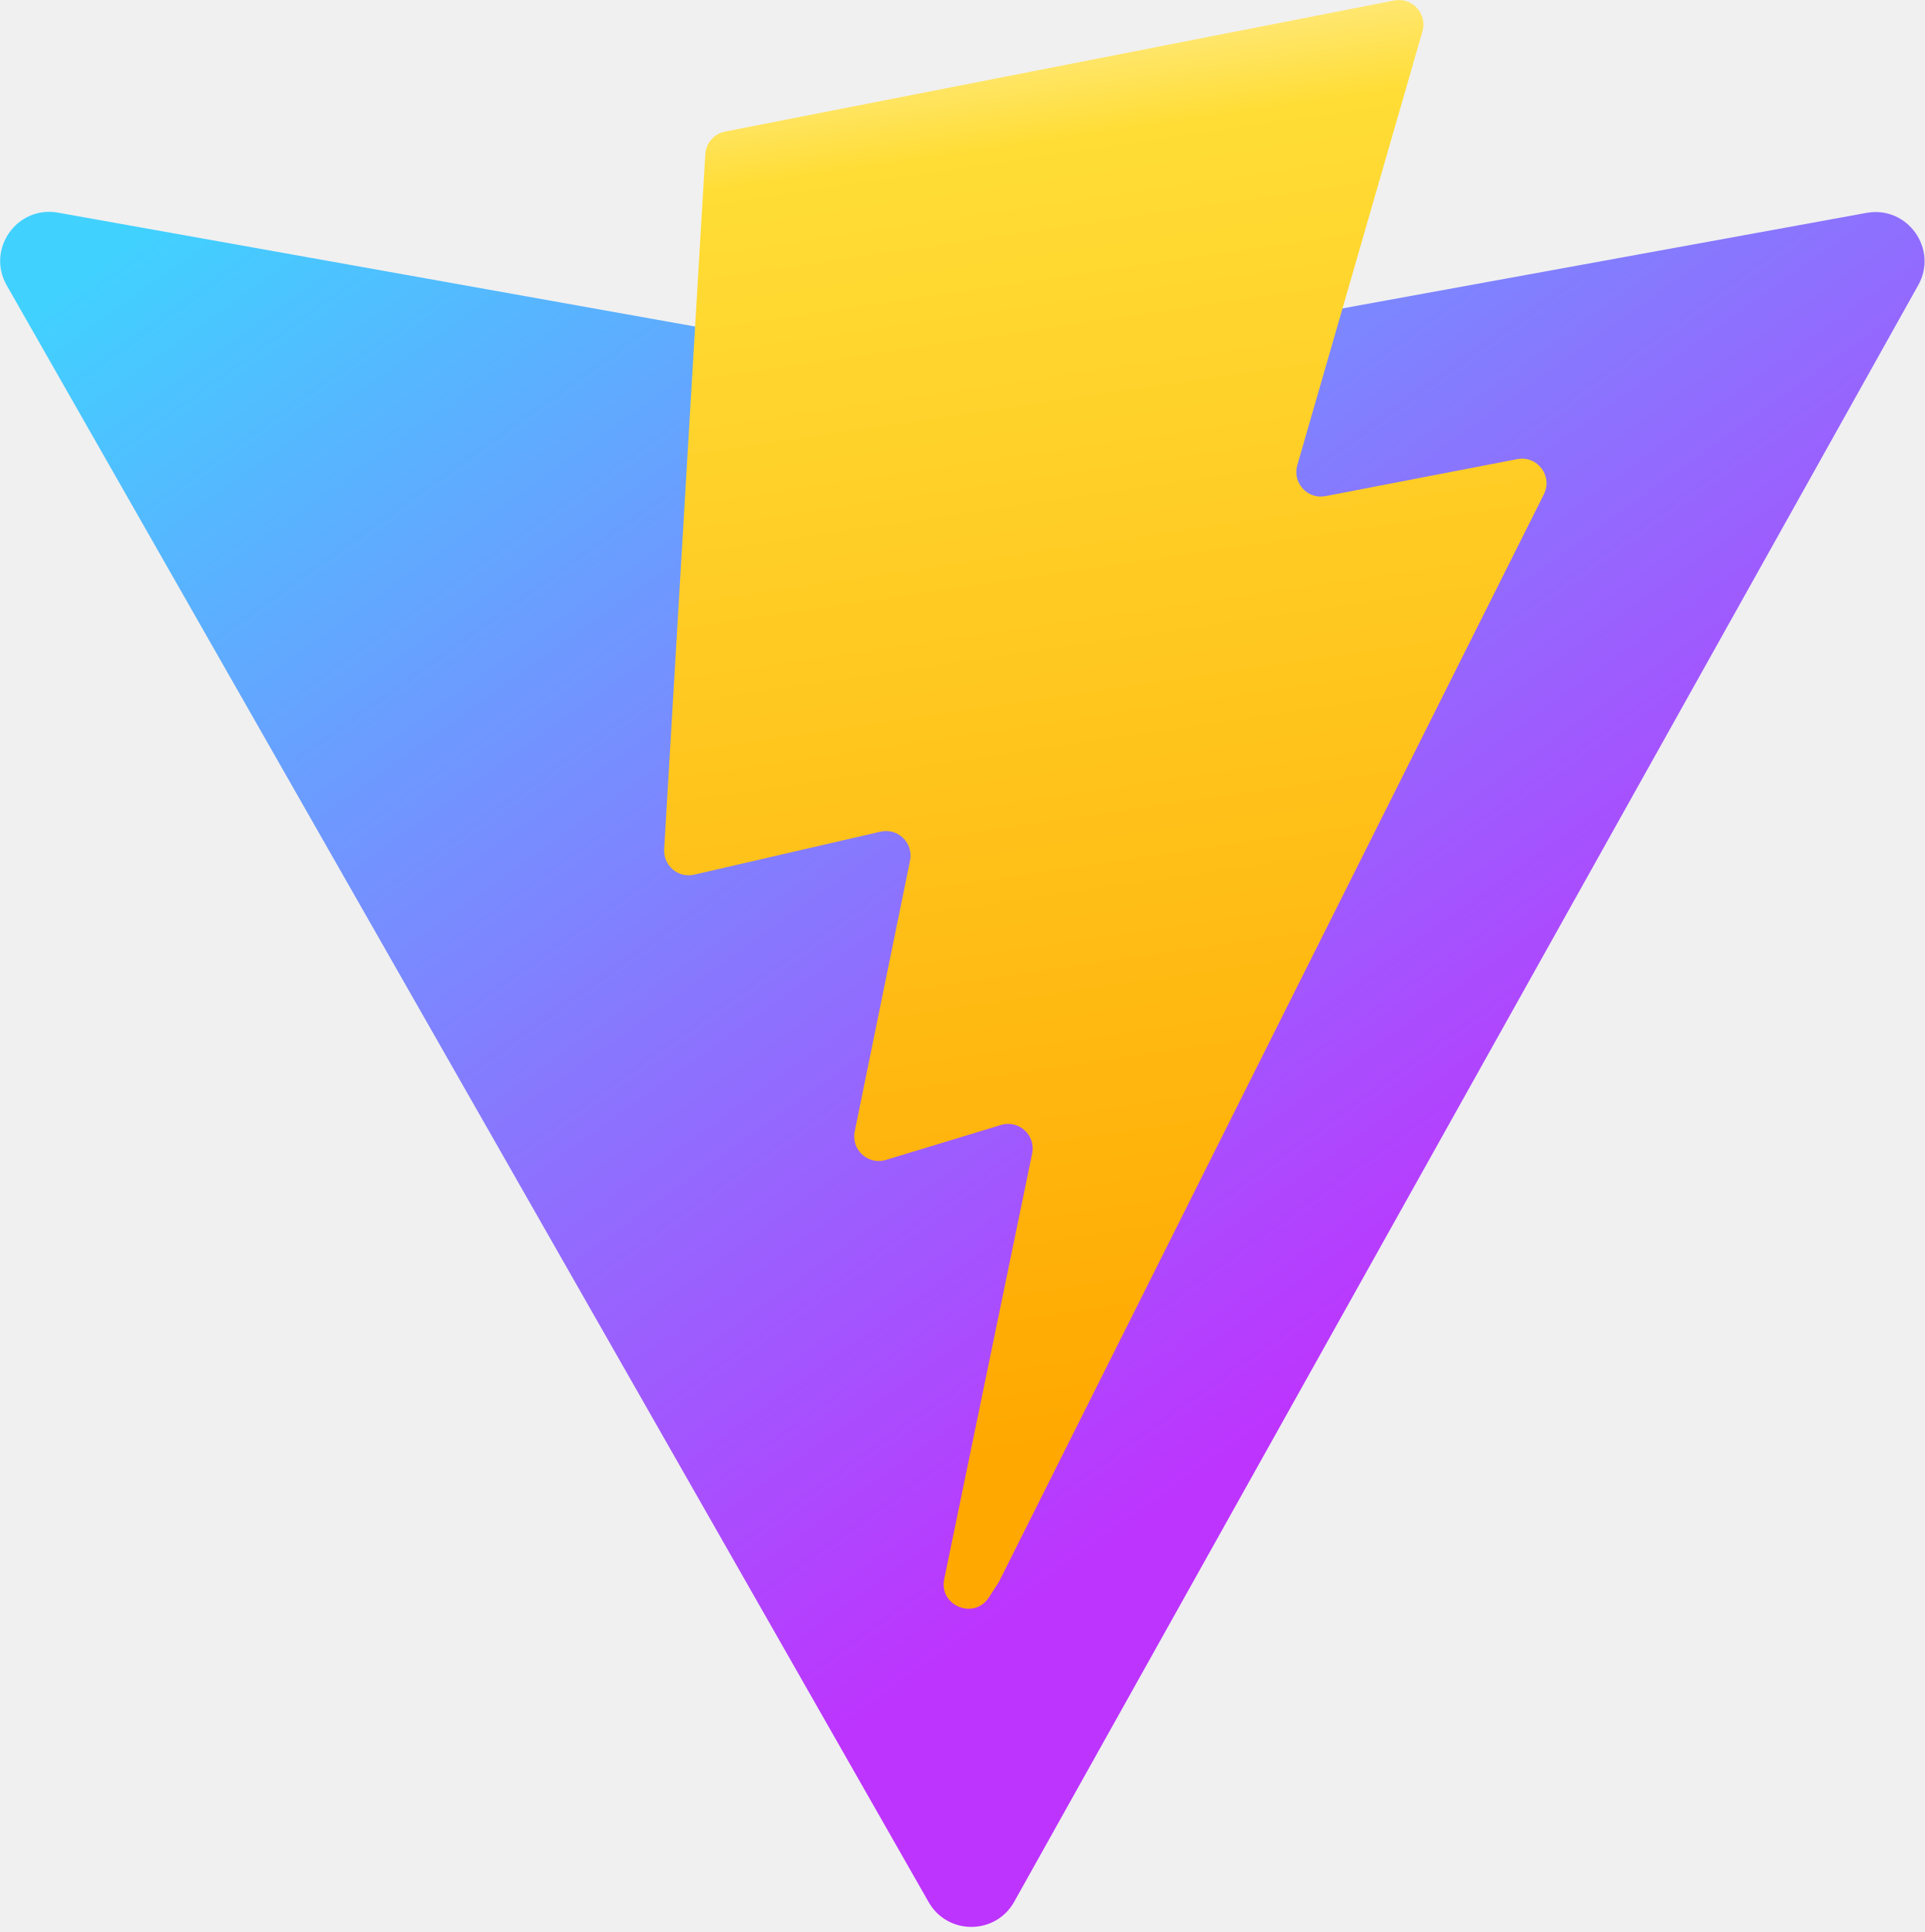
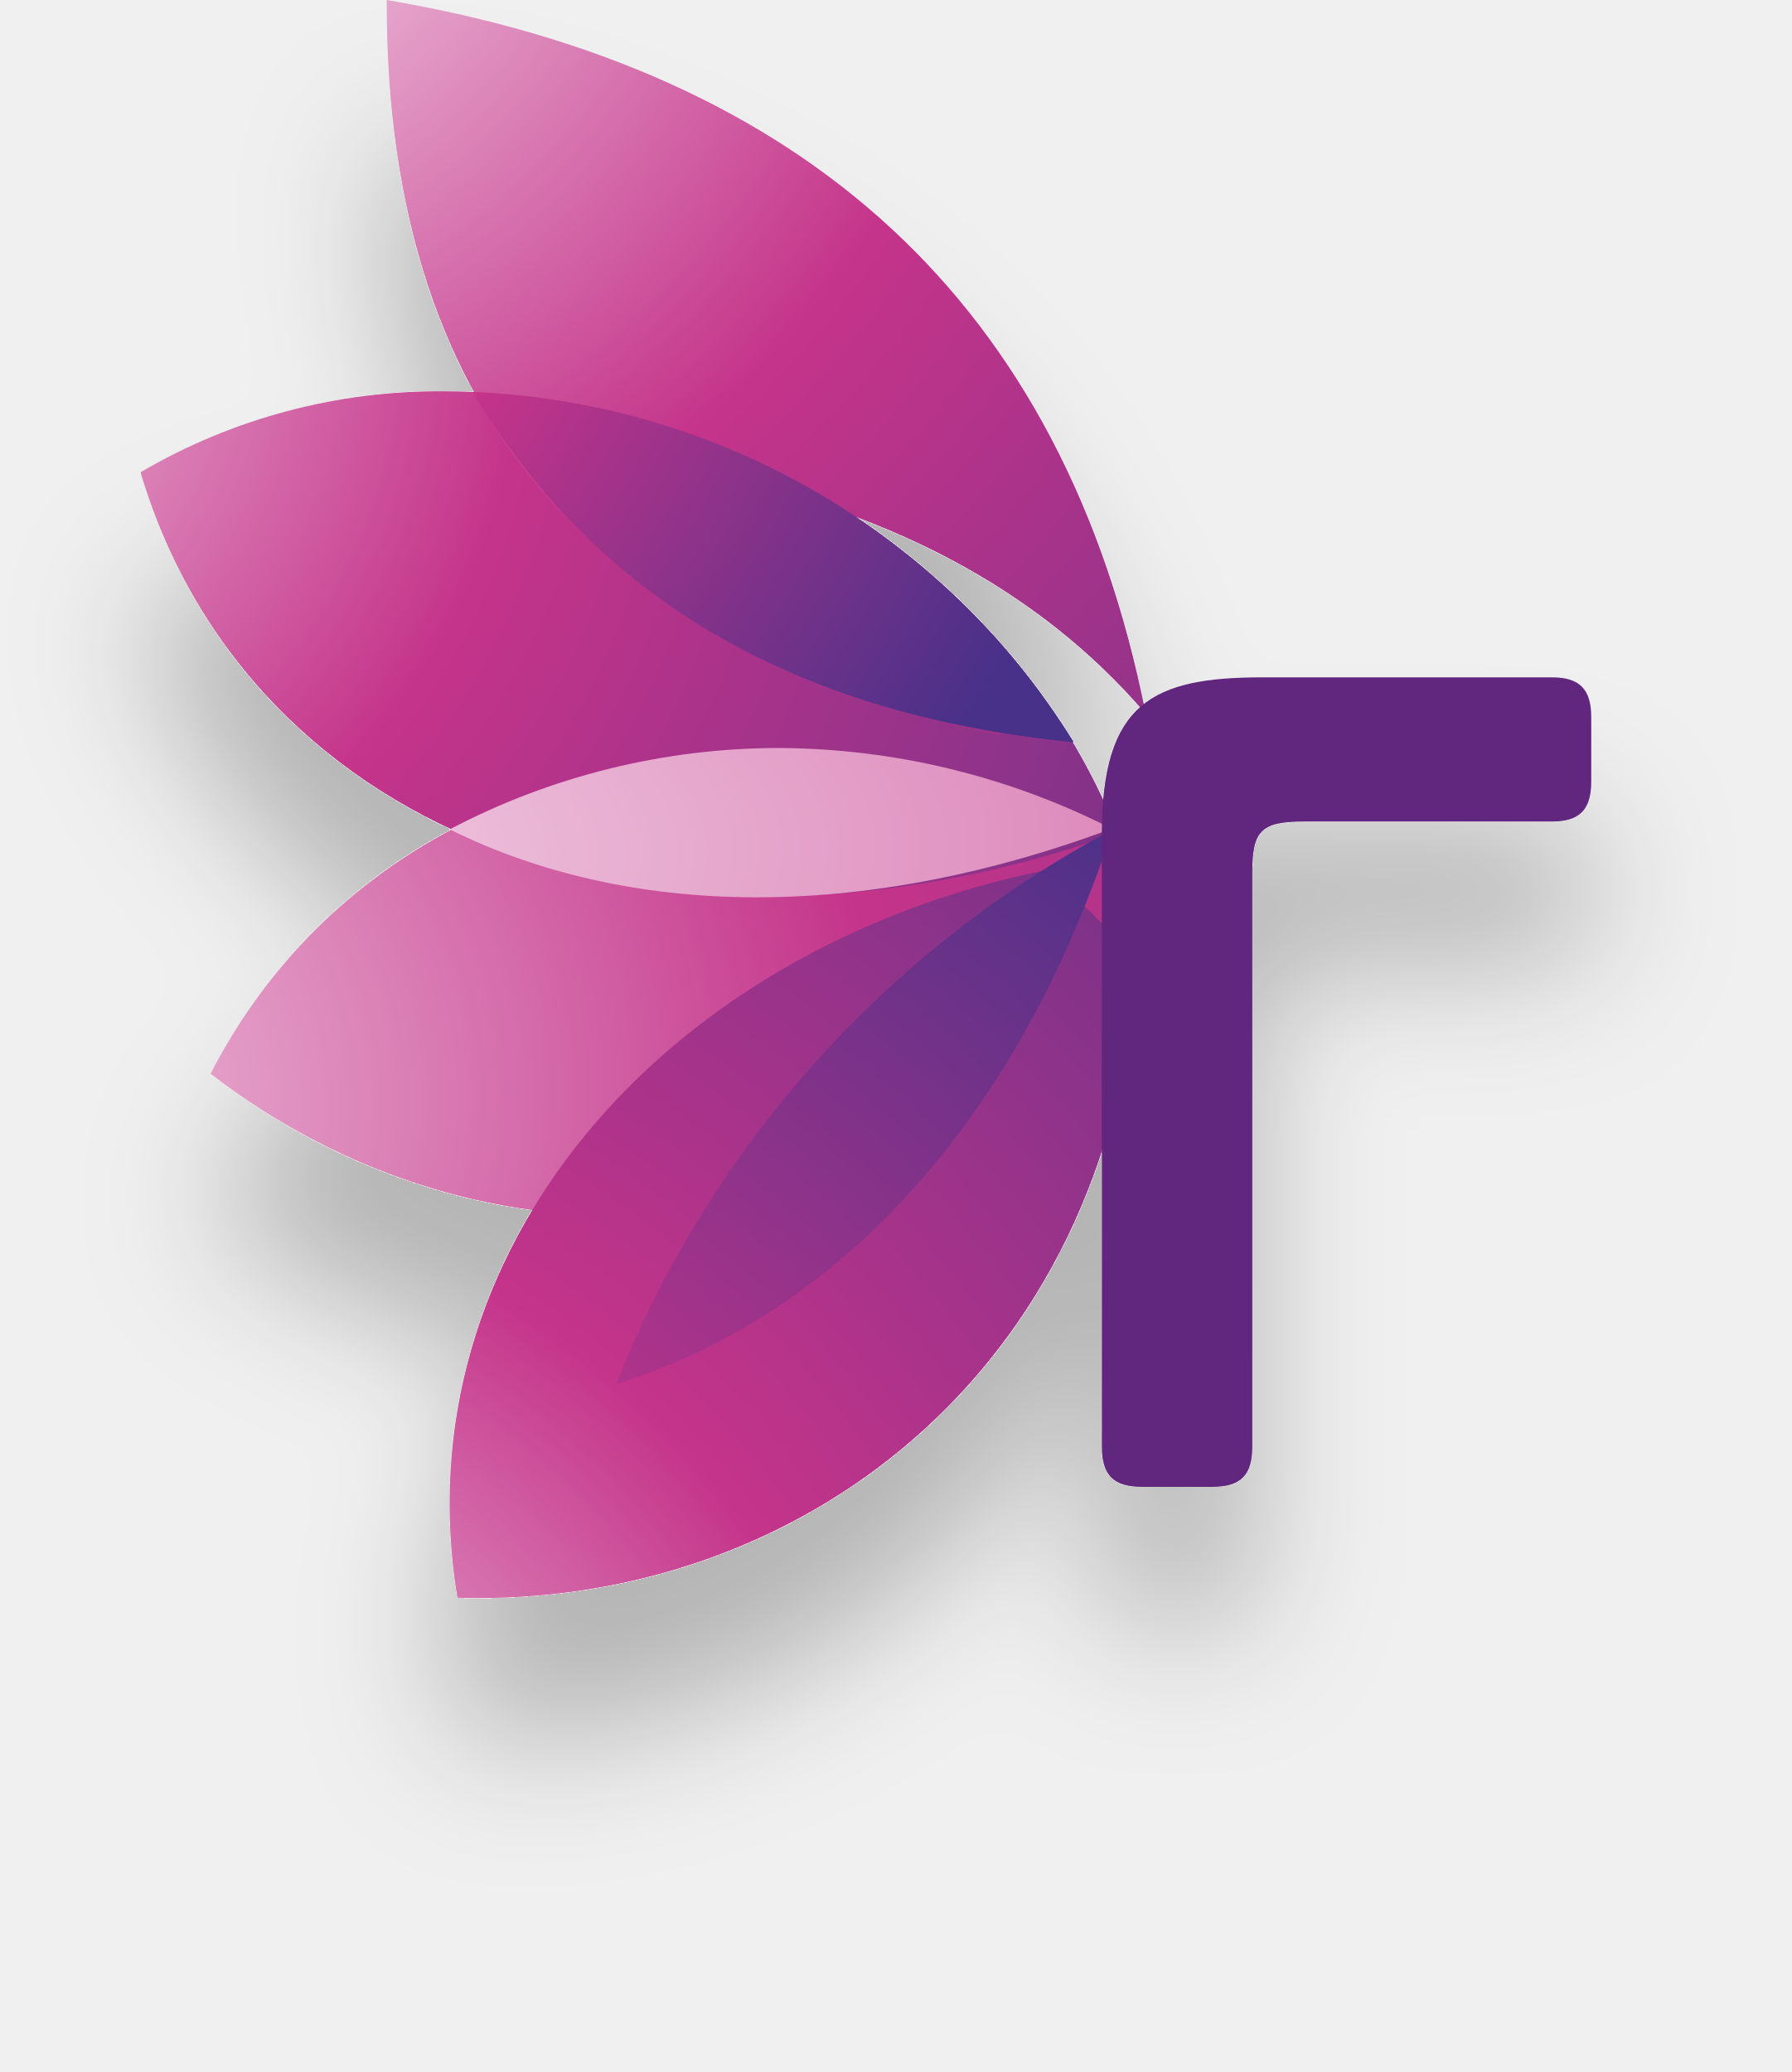
- <svg xmlns="http://www.w3.org/2000/svg" aria-hidden="true" role="img" class="iconify iconify--logos" width="31.88" height="32" preserveAspectRatio="xMidYMid meet" viewBox="0 0 256 257">
+ <svg xmlns="http://www.w3.org/2000/svg" width="51" height="59" viewBox="0 0 51 59" fill="none">
+   <g filter="url(#filter0_d_8547_8220)">
+     <g clip-path="url(#clip0_8547_8220)">
+       <mask id="mask0_8547_8220" style="mask-type:luminance" maskUnits="userSpaceOnUse" x="5" y="21" width="28" height="14">
+         <path d="M5.992 30.572C13.561 36.44 24.738 36.4 32.4 27.388C32.33 26.139 32.126 24.901 31.79 23.695C28.674 22.26 25.285 21.504 21.851 21.479C15.154 21.479 9.084 24.575 5.992 30.577" fill="white" />
+       </mask>
+       <g mask="url(#mask0_8547_8220)">
+         <path d="M31.523 16.783L3.288 21.972L6.868 41.133L35.103 35.944L31.523 16.783Z" fill="url(#paint0_radial_8547_8220)" />
+       </g>
+       <mask id="mask1_8547_8220" style="mask-type:luminance" maskUnits="userSpaceOnUse" x="4" y="11" width="28" height="15">
+         <path d="M4 13.447C7.118 23.926 19.094 28.273 31.816 23.715C28.783 16.03 20.571 11.143 12.676 11.143C9.626 11.111 6.625 11.908 4 13.447Z" fill="white" />
+       </mask>
+       <g mask="url(#mask1_8547_8220)">
+         <path d="M8.056 1.408L-2.096 25.775L27.76 38.008L37.912 13.641L8.056 1.408Z" fill="url(#paint1_radial_8547_8220)" />
+       </g>
+       <mask id="mask2_8547_8220" style="mask-type:luminance" maskUnits="userSpaceOnUse" x="11" y="0" width="22" height="21">
+         <path d="M11.011 0C10.969 12.297 17.536 18.613 28.494 20.954C26.316 17.656 23.238 15.037 19.619 13.404C25.13 14.461 29.523 16.71 32.623 20.326C30.286 8.593 22.884 2.019 11.011 0Z" fill="white" />
+       </mask>
+       <g mask="url(#mask2_8547_8220)">
+         <path d="M22.242 -10.727L0.413 10.044L21.348 31.681L43.178 10.91L22.242 -10.727Z" fill="url(#paint2_radial_8547_8220)" />
+       </g>
+       <mask id="mask3_8547_8220" style="mask-type:luminance" maskUnits="userSpaceOnUse" x="12" y="21" width="20" height="5">
+         <path d="M12.803 23.617C17.866 26.122 24.462 26.275 31.654 23.597C28.719 22.102 25.47 21.314 22.171 21.299C18.905 21.303 15.689 22.098 12.804 23.616" fill="white" />
+       </mask>
+       <g mask="url(#mask3_8547_8220)">
+         <path d="M31.62 20.514L12.592 21.309L12.836 27.061L31.864 26.267L31.62 20.514Z" fill="url(#paint3_radial_8547_8220)" />
+       </g>
+       <mask id="mask4_8547_8220" style="mask-type:luminance" maskUnits="userSpaceOnUse" x="13" y="11" width="18" height="11">
+         <path d="M30.576 21.135C28.765 18.208 26.257 15.766 23.271 14.027C20.285 12.287 16.913 11.303 13.453 11.16C17.131 17.314 23.013 20.396 30.576 21.135Z" fill="white" />
+       </mask>
+       <g mask="url(#mask4_8547_8220)">
+         <path d="M18.195 3.56L8.951 18.372L25.833 28.734L35.078 13.922L18.195 3.56Z" fill="url(#paint4_radial_8547_8220)" />
+       </g>
+       <mask id="mask5_8547_8220" style="mask-type:luminance" maskUnits="userSpaceOnUse" x="12" y="24" width="21" height="22">
+         <path d="M13.025 45.498C22.628 45.776 31.607 39.176 32.39 27.41C31.588 26.444 30.683 25.567 29.692 24.793C18.898 27.031 11.397 35.612 13.022 45.498" fill="white" />
+       </mask>
+       <g mask="url(#mask5_8547_8220)">
+         <path d="M21.219 14.419L0.84 35.958L22.555 56.162L42.934 34.623L21.219 14.419Z" fill="url(#paint5_radial_8547_8220)" />
+       </g>
+       <mask id="mask6_8547_8220" style="mask-type:luminance" maskUnits="userSpaceOnUse" x="17" y="23" width="15" height="17">
+         <path d="M17.544 39.41C23.5 37.563 28.814 32.371 31.68 23.619C25.231 27.057 20.222 32.653 17.544 39.41Z" fill="white" />
+       </mask>
+       <g mask="url(#mask6_8547_8220)">
+         <path d="M23.57 16.691L9.668 32.673L25.644 46.339L39.546 30.357L23.57 16.691Z" fill="url(#paint6_radial_8547_8220)" />
+       </g>
+       <mask id="mask7_8547_8220" style="mask-type:luminance" maskUnits="userSpaceOnUse" x="4" y="0" width="45" height="51">
+         <path d="M49 0H4V51H49V0Z" fill="white" />
+       </mask>
+       <g mask="url(#mask7_8547_8220)">
+         <path d="M35.657 41.206C35.657 42.004 35.325 42.338 34.535 42.338H32.495C31.704 42.338 31.372 42.002 31.372 41.206V23.73C31.372 20 32.828 19.287 35.948 19.287H44.185C44.975 19.287 45.307 19.623 45.307 20.419V22.263C45.307 23.059 44.975 23.394 44.185 23.394H37.155C35.906 23.394 35.657 23.645 35.657 24.864V41.206Z" fill="#61277F" />
+       </g>
+     </g>
+   </g>
  <defs>
-     <linearGradient id="IconifyId1813088fe1fbc01fb466" x1="-.828%" x2="57.636%" y1="7.652%" y2="78.411%">
-       <stop offset="0%" stop-color="#41D1FF" />
-       <stop offset="100%" stop-color="#BD34FE" />
-     </linearGradient>
-     <linearGradient id="IconifyId1813088fe1fbc01fb467" x1="43.376%" x2="50.316%" y1="2.242%" y2="89.03%">
-       <stop offset="0%" stop-color="#FFEA83" />
-       <stop offset="8.333%" stop-color="#FFDD35" />
-       <stop offset="100%" stop-color="#FFA800" />
-     </linearGradient>
+     <filter id="filter0_d_8547_8220" x="0" y="0" width="51" height="59" filterUnits="userSpaceOnUse" color-interpolation-filters="sRGB">
+       <feFlood flood-opacity="0" result="BackgroundImageFix" />
+       <feColorMatrix in="SourceAlpha" type="matrix" values="0 0 0 0 0 0 0 0 0 0 0 0 0 0 0 0 0 0 127 0" result="hardAlpha" />
+       <feOffset dy="4" />
+       <feGaussianBlur stdDeviation="2" />
+       <feComposite in2="hardAlpha" operator="out" />
+       <feColorMatrix type="matrix" values="0 0 0 0 0 0 0 0 0 0 0 0 0 0 0 0 0 0 0.25 0" />
+       <feBlend mode="normal" in2="BackgroundImageFix" result="effect1_dropShadow_8547_8220" />
+       <feBlend mode="normal" in="SourceGraphic" in2="effect1_dropShadow_8547_8220" result="shape" />
+     </filter>
+     <radialGradient id="paint0_radial_8547_8220" cx="0" cy="0" r="1" gradientUnits="userSpaceOnUse" gradientTransform="translate(-10.7182 33.6031) rotate(-10.4136) scale(92.9847 63.1373)">
+       <stop stop-color="white" />
+       <stop offset="0.387" stop-color="#C4348A" />
+       <stop offset="0.902" stop-color="#4F3189" />
+       <stop offset="1" stop-color="#483189" />
+     </radialGradient>
+     <radialGradient id="paint1_radial_8547_8220" cx="0" cy="0" r="1" gradientUnits="userSpaceOnUse" gradientTransform="translate(-10.7143 6.61115) rotate(-67.3816) scale(55.3041 67.5942)">
+       <stop stop-color="white" />
+       <stop offset="0.387" stop-color="#C4348A" />
+       <stop offset="0.902" stop-color="#4F3189" />
+       <stop offset="1" stop-color="#483189" />
+     </radialGradient>
+     <radialGradient id="paint2_radial_8547_8220" cx="0" cy="0" r="1" gradientUnits="userSpaceOnUse" gradientTransform="translate(1.70685 -8.72496) rotate(-43.5769) scale(71.5954 71.5331)">
+       <stop stop-color="white" />
+       <stop offset="0.387" stop-color="#C4348A" />
+       <stop offset="0.902" stop-color="#4F3189" />
+       <stop offset="1" stop-color="#483189" />
+     </radialGradient>
+     <radialGradient id="paint3_radial_8547_8220" cx="0" cy="0" r="1" gradientUnits="userSpaceOnUse" gradientTransform="translate(-12.9764 25.6384) rotate(-2.39196) scale(157.078 47.4913)">
+       <stop stop-color="white" />
+       <stop offset="0.5" stop-color="#C4348A" />
+       <stop offset="0.881" stop-color="#483189" />
+       <stop offset="1" stop-color="#483189" />
+     </radialGradient>
+     <radialGradient id="paint4_radial_8547_8220" cx="0" cy="0" r="1" gradientUnits="userSpaceOnUse" gradientTransform="translate(-8.75751 -3.31302) rotate(-58.0314) scale(46.9843 53.3047)">
+       <stop stop-color="white" />
+       <stop offset="0.5" stop-color="#C4348A" />
+       <stop offset="0.816" stop-color="#483189" />
+       <stop offset="1" stop-color="#483189" />
+     </radialGradient>
+     <radialGradient id="paint5_radial_8547_8220" cx="0" cy="0" r="1" gradientUnits="userSpaceOnUse" gradientTransform="translate(1.369 57.7534) rotate(-46.5852) scale(63.3658 63.3816)">
+       <stop stop-color="white" />
+       <stop offset="0.387" stop-color="#C4348A" />
+       <stop offset="0.902" stop-color="#4F3189" />
+       <stop offset="1" stop-color="#483189" />
+     </radialGradient>
+     <radialGradient id="paint6_radial_8547_8220" cx="0" cy="0" r="1" gradientUnits="userSpaceOnUse" gradientTransform="translate(-2.14727 63.4575) rotate(-48.9816) scale(53.4645 53.0625)">
+       <stop stop-color="white" />
+       <stop offset="0.5" stop-color="#C4348A" />
+       <stop offset="1" stop-color="#483189" />
+     </radialGradient>
+     <clipPath id="clip0_8547_8220">
+       <rect width="43" height="51" fill="white" transform="translate(4)" />
+     </clipPath>
  </defs>
-   <path fill="url(#IconifyId1813088fe1fbc01fb466)" d="M255.153 37.938L134.897 252.976c-2.483 4.44-8.862 4.466-11.382.048L.875 37.958c-2.746-4.814 1.371-10.646 6.827-9.67l120.385 21.517a6.537 6.537 0 0 0 2.322-.004l117.867-21.483c5.438-.991 9.574 4.796 6.877 9.62Z" />
-   <path fill="url(#IconifyId1813088fe1fbc01fb467)" d="M185.432.063L96.44 17.501a3.268 3.268 0 0 0-2.634 3.014l-5.474 92.456a3.268 3.268 0 0 0 3.997 3.378l24.777-5.718c2.318-.535 4.413 1.507 3.936 3.838l-7.361 36.047c-.495 2.426 1.782 4.5 4.151 3.78l15.304-4.649c2.372-.72 4.652 1.36 4.15 3.788l-11.698 56.621c-.732 3.542 3.979 5.473 5.943 2.437l1.313-2.028l72.516-144.72c1.215-2.423-.88-5.186-3.54-4.672l-25.505 4.922c-2.396.462-4.435-1.77-3.759-4.114l16.646-57.705c.677-2.35-1.37-4.583-3.769-4.113Z" />
</svg>
